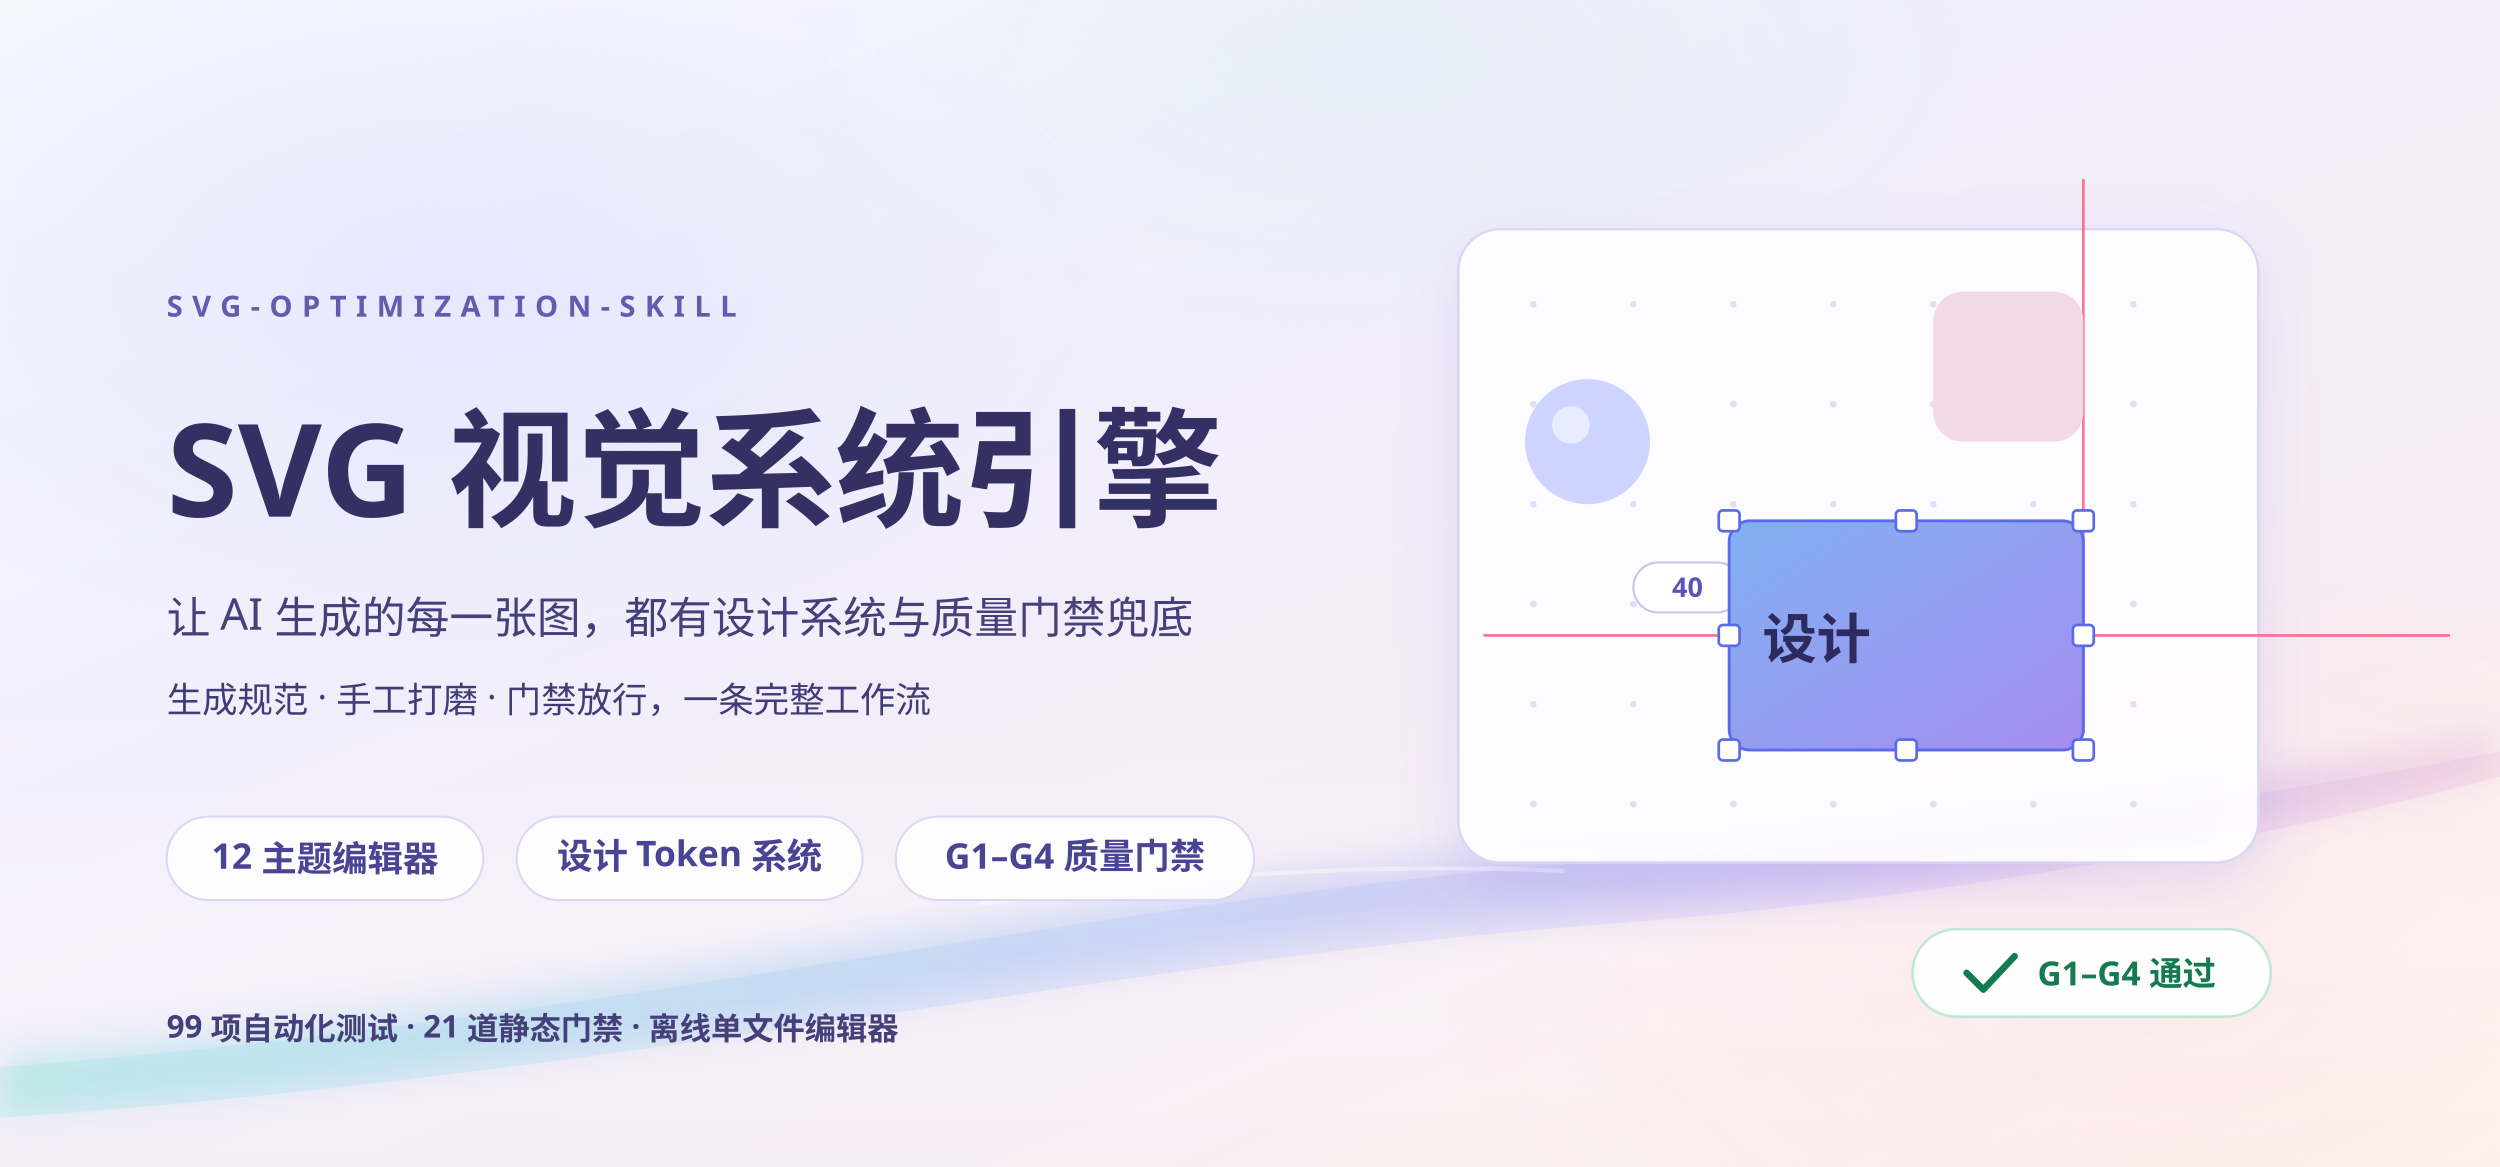
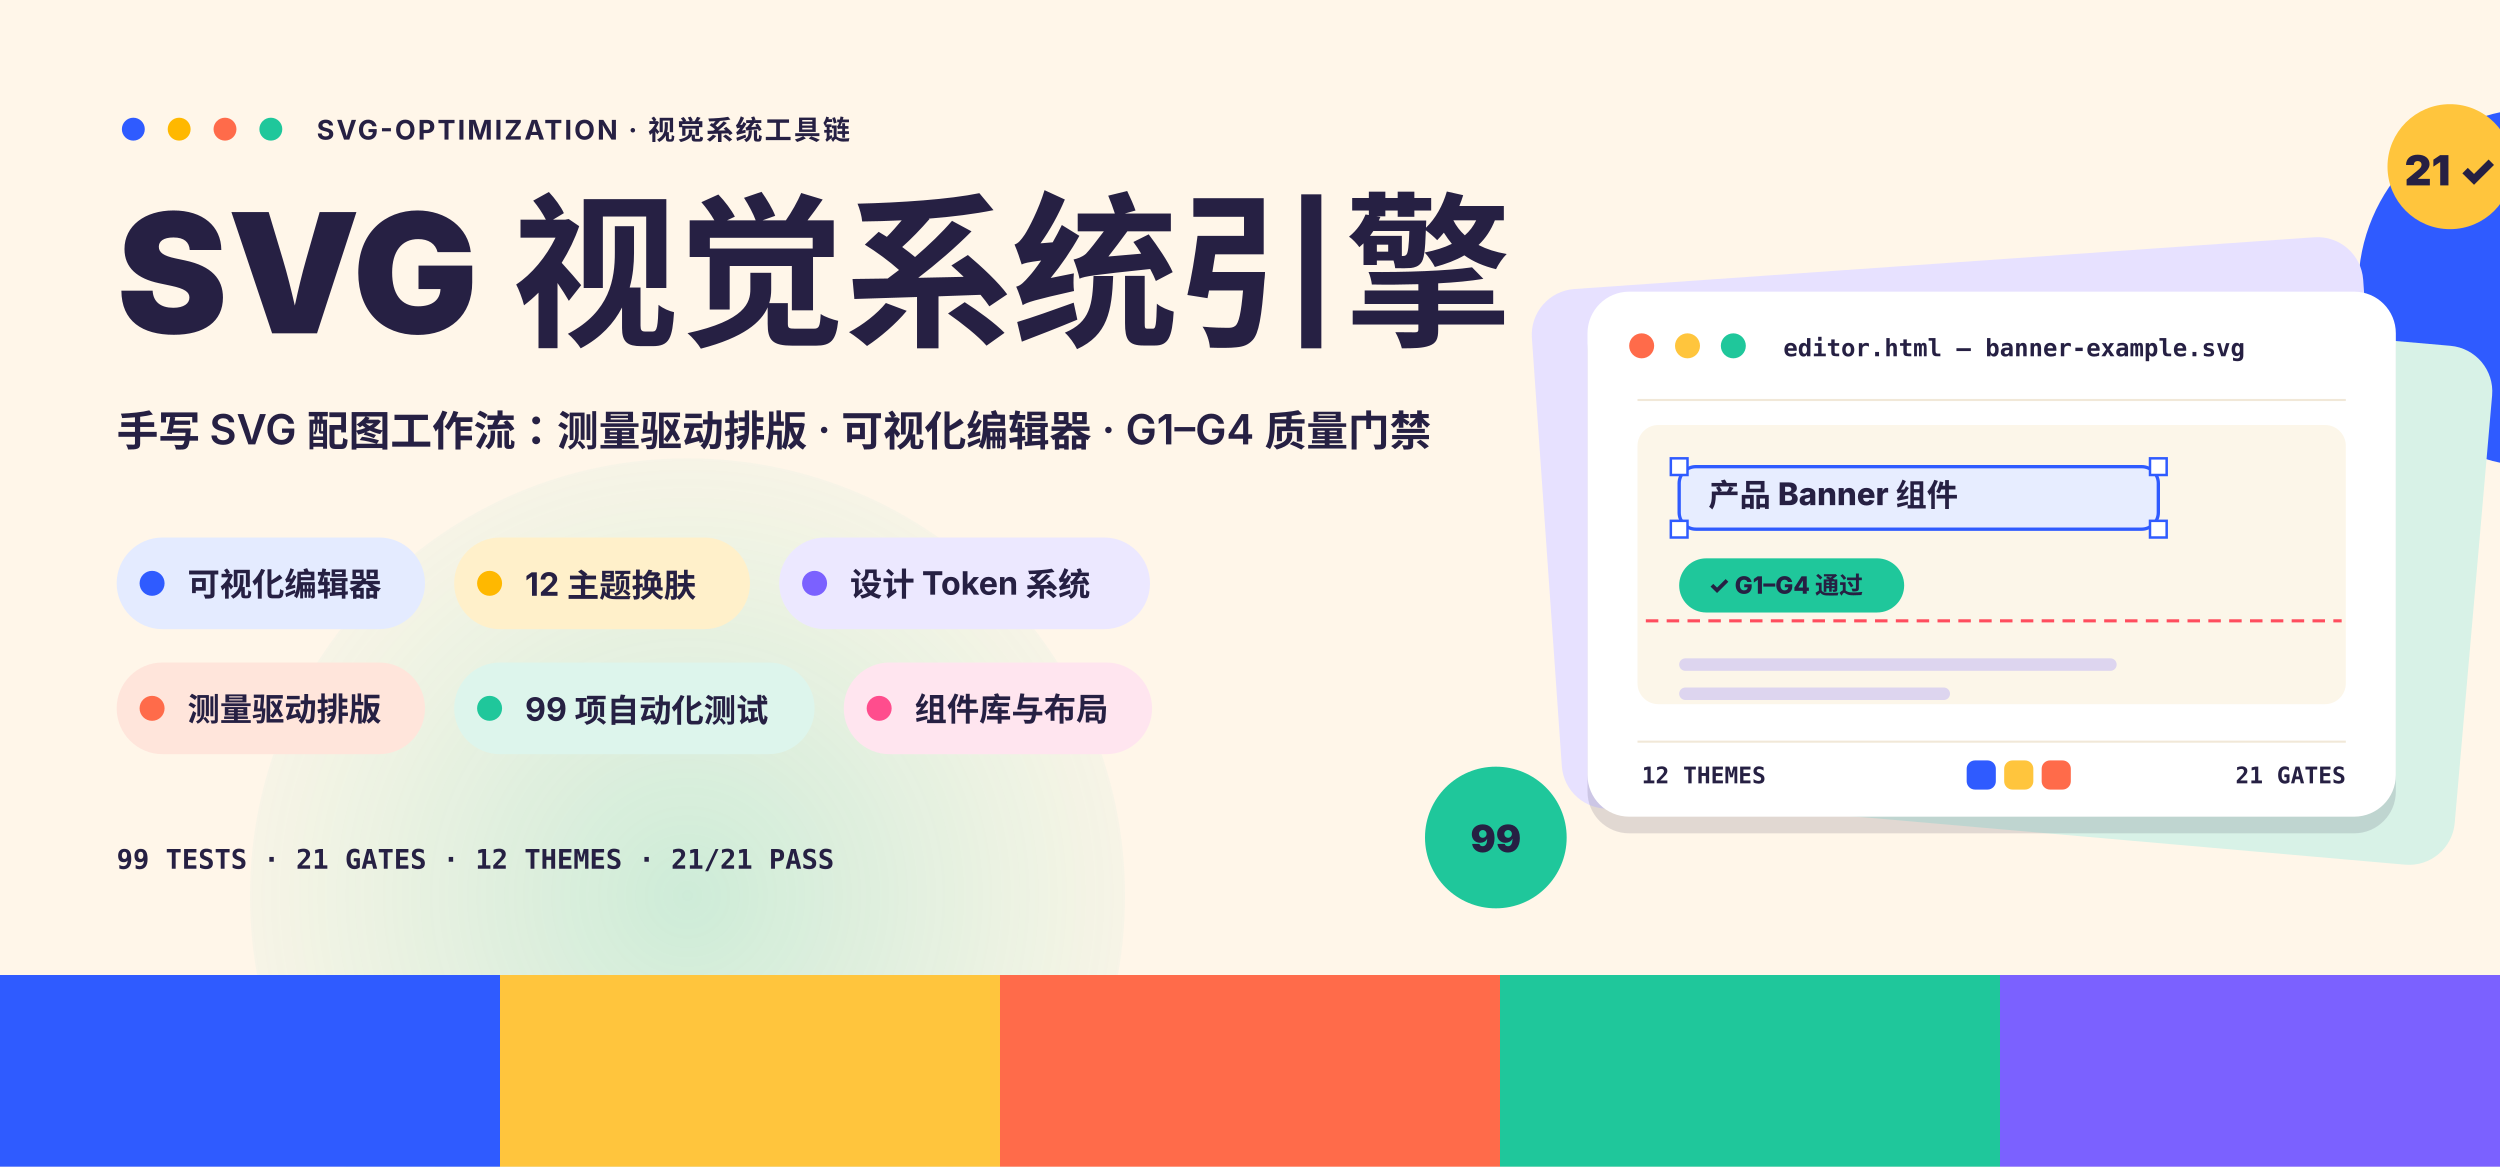
- <svg xmlns="http://www.w3.org/2000/svg" viewBox="0 0 1200 560" width="1200" height="560" role="img" aria-labelledby="hcT hcD" font-family="PingFang SC, Microsoft YaHei, sans-serif">
+ <svg xmlns="http://www.w3.org/2000/svg" viewBox="0 0 1200 560" width="1200" height="560" role="img" aria-labelledby="hcT hcD" font-family="system-ui, -apple-system, 'Segoe UI', 'PingFang SC', 'Microsoft YaHei', sans-serif">
  <defs>
-     <linearGradient id="hgBase" x1="0" y1="0" x2="0.9" y2="1">
-       <stop offset="0" stop-color="#f6f7ff" />
-       <stop offset="0.4" stop-color="#f1eefc" />
-       <stop offset="0.72" stop-color="#f7ecf4" />
-       <stop offset="1" stop-color="#fdf1e9" />
-     </linearGradient>
-     <radialGradient id="hgDriftLav" cx="0.5" cy="0.5" r="0.5">
-       <stop offset="0" stop-color="#cdd4ff" stop-opacity="0.34" />
-       <stop offset="1" stop-color="#cdd4ff" stop-opacity="0" />
+     <radialGradient id="hgDrift" cx="50%" cy="50%" r="60%">
+       <stop offset="0" stop-color="#1FC79B" stop-opacity="0.22" />
+       <stop offset="1" stop-color="#1FC79B" stop-opacity="0" />
    </radialGradient>
-     <radialGradient id="hgDriftRose" cx="0.5" cy="0.5" r="0.5">
-       <stop offset="0" stop-color="#ffd4e0" stop-opacity="0.3" />
-       <stop offset="1" stop-color="#ffd4e0" stop-opacity="0" />
-     </radialGradient>
-     <radialGradient id="hgDriftAqua" cx="0.5" cy="0.5" r="0.5">
-       <stop offset="0" stop-color="#c9f0ea" stop-opacity="0.28" />
-       <stop offset="1" stop-color="#c9f0ea" stop-opacity="0" />
-     </radialGradient>
-     <linearGradient id="hgRibbon" gradientUnits="userSpaceOnUse" x1="-60" y1="500" x2="1280" y2="330">
-       <stop offset="0" stop-color="#6ee3d4" />
-       <stop offset="0.4" stop-color="#82b0f2" />
-       <stop offset="0.72" stop-color="#a48df0" />
-       <stop offset="1" stop-color="#f4aac6" />
-     </linearGradient>
-     <linearGradient id="hgSel" x1="0" y1="0" x2="1" y2="1">
-       <stop offset="0" stop-color="#82b0f2" />
-       <stop offset="1" stop-color="#a48df0" />
-     </linearGradient>
-     <linearGradient id="hgFog" x1="0" y1="0" x2="0" y2="1">
-       <stop offset="0" stop-color="#ffffff" stop-opacity="0" />
-       <stop offset="0.5" stop-color="#ffffff" stop-opacity="0.2" />
-       <stop offset="1" stop-color="#ffffff" stop-opacity="0.05" />
-     </linearGradient>
-     <filter id="hgCardShadow" x="-20%" y="-20%" width="140%" height="150%">
-       <feDropShadow dx="0" dy="10" stdDeviation="14" flood-color="#8f7fe8" flood-opacity="0.22" />
-     </filter>
-     <filter id="hgSilkBlur" x="-30%" y="-120%" width="160%" height="340%">
-       <feGaussianBlur stdDeviation="9" />
-     </filter>
  </defs>
-   <rect width="1200" height="560" fill="url(#hgBase)" />
-   <ellipse cx="220" cy="140" rx="320" ry="180" fill="url(#hgDriftLav)" />
-   <ellipse cx="1030" cy="470" rx="340" ry="200" fill="url(#hgDriftRose)" />
-   <ellipse cx="660" cy="30" rx="290" ry="130" fill="url(#hgDriftAqua)" />
-   <path d="M -60 512 C 260 492 520 420 780 404 C 980 392 1140 366 1280 336 L 1280 348 C 1120 392 950 424 760 438 C 520 456 260 520 -60 536 Z" fill="url(#hgRibbon)" opacity="0.4" filter="url(#hgSilkBlur)" />
-   <path d="M -60 516 C 270 498 530 428 790 412 C 985 400 1145 374 1280 344 L 1280 350 C 1130 396 955 430 765 444 C 525 462 265 524 -60 540 Z" fill="url(#hgRibbon)" opacity="0.2" />
-   <path d="M 470 434 C 560 420 660 414 750 418" fill="none" stroke="#ffffff" stroke-opacity="0.4" stroke-width="2" stroke-linecap="round" />
-   <rect x="0" y="330" width="1200" height="230" fill="url(#hgFog)" />
-   <g>
-     <text x="80" y="152" font-size="14" font-weight="700" letter-spacing="4.5" fill="#615cae">SVG-OPTIMIZATION-SKILL</text>
-     <text x="80" y="248" font-size="62" font-weight="800" fill="#343063">SVG 视觉系统引擎</text>
-     <text x="80" y="304" font-size="21" fill="#454079">让 AI 生成的每一张图，都有设计系统与质量门禁兜底</text>
-     <text x="80" y="342" font-size="17" fill="#413c76">生成规范 · 手工打磨 · 门禁放行，一条完整工作流</text>
-     <g font-size="17" font-weight="600">
-       <rect x="80" y="392" width="152" height="40" rx="20" fill="#ffffff" fill-opacity="0.86" stroke="#ddd6f4" stroke-width="1" />
-       <text x="156" y="417" text-anchor="middle" fill="#4a4494">12 主题编辑器</text>
-       <rect x="248" y="392" width="166" height="40" rx="20" fill="#ffffff" fill-opacity="0.86" stroke="#ddd6f4" stroke-width="1" />
-       <text x="331" y="417" text-anchor="middle" fill="#4a4494">设计 Token 系统</text>
-       <rect x="430" y="392" width="172" height="40" rx="20" fill="#ffffff" fill-opacity="0.86" stroke="#ddd6f4" stroke-width="1" />
-       <text x="516" y="417" text-anchor="middle" fill="#4a4494">G1–G4 质量门禁</text>
-     </g>
-     <text x="80" y="498" font-size="15" font-weight="600" fill="#454079">99 项自动化测试 · 21 道静态门禁 · 离线单文件编辑器</text>
+   <rect width="1200" height="560" fill="#FFF6E9" />
+   <circle cx="330" cy="430" r="210" fill="url(#hgDrift)" />
+   <circle cx="1218" cy="138" r="86" fill="#2F5BFF" />
+   <rect x="788" y="150" width="400" height="250" rx="22" fill="#D8F2E7" transform="rotate(5 988 275)" />
+   <rect x="742" y="126" width="400" height="250" rx="22" fill="#E7E1FF" transform="rotate(-4 942 251)" />
+   <g data-motif="editor-canvas" data-motif-message="可视化编辑器场景：选中元素八向手柄、门禁通过徽章、红色吸附参考线">
+     <rect x="762" y="148" width="388" height="252" rx="20" fill="#262043" opacity="0.14" />
+     <rect x="762" y="140" width="388" height="252" rx="20" fill="#FFFFFF" />
+     <circle cx="788" cy="166" r="6" fill="#FF6B4A" />
+     <circle cx="810" cy="166" r="6" fill="#FFC53D" />
+     <circle cx="832" cy="166" r="6" fill="#1FC79B" />
+     <text x="856" y="171" font-size="11.5" font-weight="700" fill="#262043" font-family="ui-monospace, SFMono-Regular, Menlo, Consolas, monospace">editor.html — banner-example.svg</text>
+     <line x1="786" y1="192" x2="1126" y2="192" stroke="#F1E8D8" stroke-width="1" />
+     <rect x="786" y="204" width="340" height="134" rx="10" fill="#FCF6E9" />
+     <rect x="806" y="224" width="230" height="30" rx="8" fill="#E7EDFF" stroke="#2F5BFF" stroke-width="1.6" />
+     <rect x="802" y="220" width="8" height="8" fill="#FFFFFF" stroke="#2F5BFF" stroke-width="1.2" />
+     <rect x="1032" y="220" width="8" height="8" fill="#FFFFFF" stroke="#2F5BFF" stroke-width="1.2" />
+     <rect x="802" y="250" width="8" height="8" fill="#FFFFFF" stroke="#2F5BFF" stroke-width="1.2" />
+     <rect x="1032" y="250" width="8" height="8" fill="#FFFFFF" stroke="#2F5BFF" stroke-width="1.2" />
+     <text x="820" y="243" font-size="15" font-weight="800" fill="#262043">产品 Banner 组件</text>
+     <rect x="806" y="268" width="108" height="26" rx="13" fill="#1FC79B" />
+     <text x="820" y="285" font-size="11.5" font-weight="800" fill="#262043">✓ G1–G4 通过</text>
+     <line x1="790" y1="298" x2="1124" y2="298" stroke="#FF4D5E" stroke-width="1.5" stroke-dasharray="6 4" />
+     <rect x="806" y="316" width="210" height="6" rx="3" fill="#DDD5EF" />
+     <rect x="806" y="330" width="130" height="6" rx="3" fill="#DDD5EF" />
+     <line x1="786" y1="356" x2="1126" y2="356" stroke="#F1E8D8" stroke-width="1" />
+     <text x="788" y="376" font-size="11" font-weight="700" fill="#262043" font-family="ui-monospace, SFMono-Regular, Menlo, Consolas, monospace">12 THEMES</text>
+     <rect x="944" y="365" width="14" height="14" rx="4" fill="#2F5BFF" />
+     <rect x="962" y="365" width="14" height="14" rx="4" fill="#FFC53D" />
+     <rect x="980" y="365" width="14" height="14" rx="4" fill="#FF6B4A" />
+     <text x="1126" y="376" font-size="11" font-weight="700" fill="#262043" text-anchor="end" font-family="ui-monospace, SFMono-Regular, Menlo, Consolas, monospace">21 GATES</text>
  </g>
-   <g data-motif="editor-canvas" data-motif-message="迷你编辑器画布：八向选中手柄、红色吸附参考线与等距徽章，下方门禁通过章——所见即产品">
-     <rect x="700" y="110" width="384" height="304" rx="20" fill="#ffffff" fill-opacity="0.9" stroke="#dcd5f5" stroke-width="1.2" filter="url(#hgCardShadow)" />
-     <g fill="#b9b2e2" fill-opacity="0.4">
-       <circle cx="736" cy="146" r="1.6" />
-       <circle cx="784" cy="146" r="1.6" />
-       <circle cx="832" cy="146" r="1.6" />
-       <circle cx="880" cy="146" r="1.6" />
-       <circle cx="928" cy="146" r="1.6" />
-       <circle cx="976" cy="146" r="1.6" />
-       <circle cx="1024" cy="146" r="1.6" />
-       <circle cx="736" cy="194" r="1.6" />
-       <circle cx="784" cy="194" r="1.6" />
-       <circle cx="832" cy="194" r="1.6" />
-       <circle cx="880" cy="194" r="1.6" />
-       <circle cx="928" cy="194" r="1.6" />
-       <circle cx="976" cy="194" r="1.6" />
-       <circle cx="1024" cy="194" r="1.6" />
-       <circle cx="736" cy="242" r="1.6" />
-       <circle cx="784" cy="242" r="1.6" />
-       <circle cx="832" cy="242" r="1.6" />
-       <circle cx="880" cy="242" r="1.6" />
-       <circle cx="928" cy="242" r="1.6" />
-       <circle cx="976" cy="242" r="1.6" />
-       <circle cx="1024" cy="242" r="1.6" />
-       <circle cx="736" cy="290" r="1.6" />
-       <circle cx="784" cy="290" r="1.6" />
-       <circle cx="832" cy="290" r="1.6" />
-       <circle cx="880" cy="290" r="1.6" />
-       <circle cx="928" cy="290" r="1.6" />
-       <circle cx="976" cy="290" r="1.6" />
-       <circle cx="1024" cy="290" r="1.6" />
-       <circle cx="736" cy="338" r="1.6" />
-       <circle cx="784" cy="338" r="1.6" />
-       <circle cx="832" cy="338" r="1.6" />
-       <circle cx="880" cy="338" r="1.6" />
-       <circle cx="928" cy="338" r="1.6" />
-       <circle cx="976" cy="338" r="1.6" />
-       <circle cx="1024" cy="338" r="1.6" />
-       <circle cx="736" cy="386" r="1.6" />
-       <circle cx="784" cy="386" r="1.6" />
-       <circle cx="832" cy="386" r="1.6" />
-       <circle cx="880" cy="386" r="1.6" />
-       <circle cx="928" cy="386" r="1.6" />
-       <circle cx="976" cy="386" r="1.6" />
-       <circle cx="1024" cy="386" r="1.6" />
-     </g>
-     <line x1="1000" y1="86" x2="1000" y2="352" stroke="#ff5b7f" stroke-width="1.3" stroke-opacity="0.85" />
-     <line x1="712" y1="305" x2="1176" y2="305" stroke="#ff5b7f" stroke-width="1.3" stroke-opacity="0.85" />
-     <circle cx="762" cy="212" r="30" fill="#cdd4ff" />
-     <circle cx="754" cy="204" r="9" fill="#ffffff" fill-opacity="0.55" />
-     <rect x="928" y="140" width="72" height="72" rx="14" fill="#f3d9e6" />
-     <rect x="784" y="270" width="52" height="24" rx="12" fill="#ffffff" stroke="#c9c2ef" stroke-width="1" />
-     <text x="810" y="286.5" text-anchor="middle" font-size="13" font-weight="700" fill="#5b53b8">40</text>
-     <rect x="830" y="250" width="170" height="110" rx="10" fill="url(#hgSel)" />
-     <rect x="830" y="250" width="170" height="110" rx="10" fill="none" stroke="#5b6be8" stroke-width="1.4" />
-     <g fill="#ffffff" stroke="#5b6be8" stroke-width="1.3">
-       <rect x="825" y="245" width="10" height="10" rx="2" />
-       <rect x="910" y="245" width="10" height="10" rx="2" />
-       <rect x="995" y="245" width="10" height="10" rx="2" />
-       <rect x="825" y="300" width="10" height="10" rx="2" />
-       <rect x="995" y="300" width="10" height="10" rx="2" />
-       <rect x="825" y="355" width="10" height="10" rx="2" />
-       <rect x="910" y="355" width="10" height="10" rx="2" />
-       <rect x="995" y="355" width="10" height="10" rx="2" />
-     </g>
-     <text x="846" y="316" font-size="26" font-weight="700" fill="#2d2a5e">设计</text>
-     <rect x="918" y="446" width="172" height="42" rx="21" fill="#ffffff" fill-opacity="0.94" stroke="#bfe8d4" stroke-width="1.2" />
-     <path d="M 944 467 l 8 8 l 15 -16" fill="none" stroke="#147a52" stroke-width="3.2" stroke-linecap="round" stroke-linejoin="round" />
-     <text x="978" y="473" font-size="16" font-weight="700" fill="#147a52">G1–G4 通过</text>
-   </g>
+   <circle cx="1176" cy="80" r="30" fill="#FFC53D" />
+   <text x="1176" y="89" font-size="20" font-weight="900" fill="#262043" text-anchor="middle">21 ✓</text>
+   <circle cx="718" cy="402" r="34" fill="#1FC79B" />
+   <text x="718" y="409" font-size="18" font-weight="900" fill="#262043" text-anchor="middle">99</text>
+   <circle cx="64" cy="62" r="5.5" fill="#2F5BFF" />
+   <circle cx="86" cy="62" r="5.5" fill="#FFB800" />
+   <circle cx="108" cy="62" r="5.5" fill="#FF6B4A" />
+   <circle cx="130" cy="62" r="5.5" fill="#1FC79B" />
+   <text x="152" y="67" font-size="13" font-weight="700" letter-spacing="1" fill="#262043">SVG-OPTIMIZATION · 视觉系统工具链</text>
+   <text x="56" y="160" font-size="80" font-weight="900" fill="#262043">SVG 视觉系统引擎</text>
+   <text x="56" y="214" font-size="20" font-weight="600" fill="#262043">手写 SVG 配图工作流：测量驱动排版 · 可视化编辑器 · G1–G4 质量门禁</text>
+   <rect x="56" y="258" width="148" height="44" rx="22" fill="#E4EBFF" />
+   <circle cx="73" cy="280" r="6" fill="#2F5BFF" />
+   <text x="90" y="286" font-size="15.5" font-weight="700" fill="#262043">可视化编辑器</text>
+   <rect x="218" y="258" width="142" height="44" rx="22" fill="#FFF0CA" />
+   <circle cx="235" cy="280" r="6" fill="#FFB800" />
+   <text x="252" y="286" font-size="15.5" font-weight="700" fill="#262043">12 主题换肤</text>
+   <rect x="374" y="258" width="178" height="44" rx="22" fill="#ECE8FF" />
+   <circle cx="391" cy="280" r="6" fill="#7B61FF" />
+   <text x="408" y="286" font-size="15.5" font-weight="700" fill="#262043">设计 Token 系统</text>
+   <rect x="56" y="318" width="148" height="44" rx="22" fill="#FFE5DB" />
+   <circle cx="73" cy="340" r="6" fill="#FF6B4A" />
+   <text x="90" y="346" font-size="15.5" font-weight="700" fill="#262043">测量驱动排版</text>
+   <rect x="218" y="318" width="173" height="44" rx="22" fill="#DDF5EC" />
+   <circle cx="235" cy="340" r="6" fill="#1FC79B" />
+   <text x="252" y="346" font-size="15.5" font-weight="700" fill="#262043">99 项自动化测试</text>
+   <rect x="405" y="318" width="148" height="44" rx="22" fill="#FFE5EF" />
+   <circle cx="422" cy="340" r="6" fill="#FF4D8D" />
+   <text x="439" y="346" font-size="15.5" font-weight="700" fill="#262043">组件库与布局</text>
+   <text x="56" y="417" font-size="13" font-weight="700" fill="#262043" font-family="ui-monospace, SFMono-Regular, Menlo, Consolas, monospace">99 TESTS · 21 GATES · 12 THEMES · 21/21 PASS</text>
+   <rect x="0" y="468" width="240" height="92" fill="#2F5BFF" />
+   <rect x="240" y="468" width="240" height="92" fill="#FFC53D" />
+   <rect x="480" y="468" width="240" height="92" fill="#FF6B4A" />
+   <rect x="720" y="468" width="240" height="92" fill="#1FC79B" />
+   <rect x="960" y="468" width="240" height="92" fill="#7B61FF" />
</svg>
